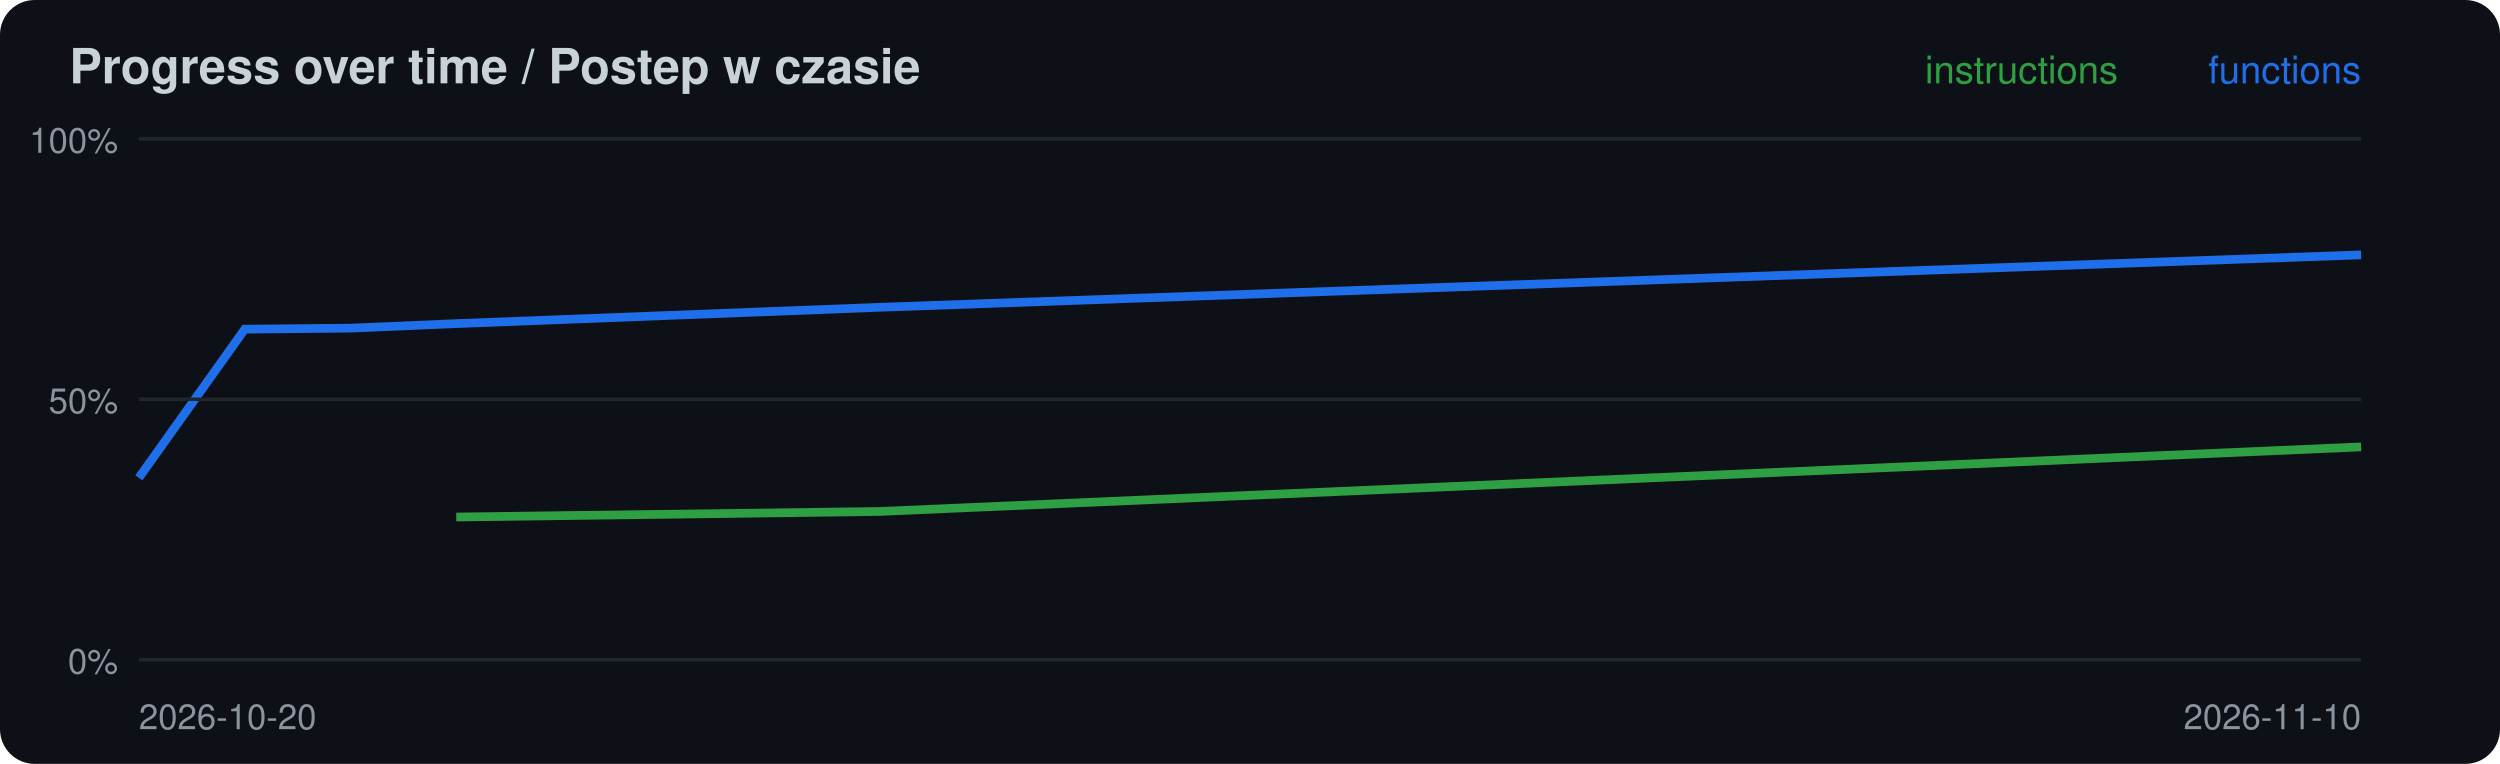
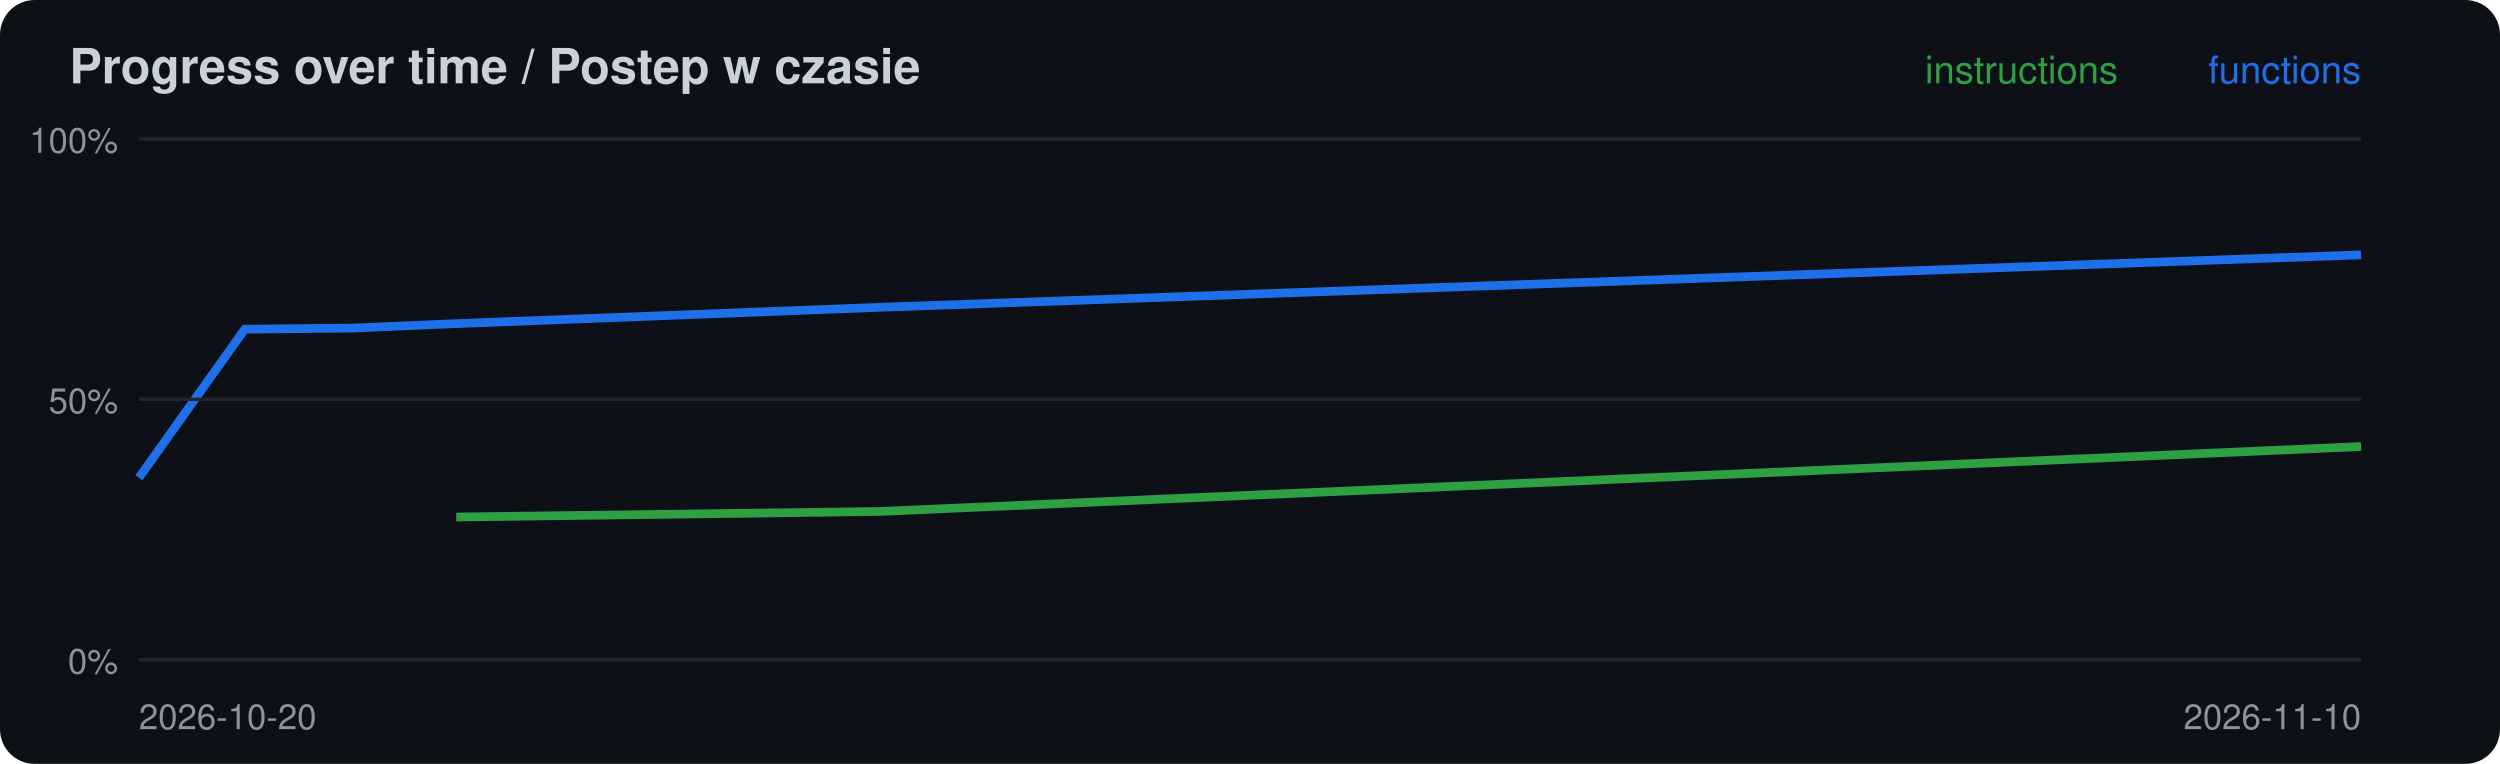
<svg xmlns="http://www.w3.org/2000/svg" width="720" height="220" viewBox="0 0 720 220">
  <rect width="720" height="220" rx="10" fill="#0d1117" />
  <text x="20" y="24" font-family="-apple-system,Segoe UI,Helvetica,Arial,sans-serif" font-size="14" font-weight="600" fill="#c9d1d9">Progress over time / Postep w czasie</text>
-   <polyline points="131.4,148.9 253.3,147.3 680.0,128.7" fill="none" stroke="#2ea043" stroke-width="2.5" />
+   <polyline points="131.4,148.9 253.3,147.3 680.0,128.6" fill="none" stroke="#2ea043" stroke-width="2.5" />
  <polyline points="40.0,137.6 70.5,94.8 101.0,94.5 131.4,93.2 253.3,88.5 680.0,73.4" fill="none" stroke="#1f6feb" stroke-width="2.5" />
  <line x1="40" x2="680" y1="190.0" y2="190.0" stroke="#21262d" />
  <text x="34" y="194.0" font-family="-apple-system,Segoe UI,Helvetica,Arial,sans-serif" font-size="10" fill="#8b949e" text-anchor="end">0%</text>
  <line x1="40" x2="680" y1="115.0" y2="115.0" stroke="#21262d" />
  <text x="34" y="119.0" font-family="-apple-system,Segoe UI,Helvetica,Arial,sans-serif" font-size="10" fill="#8b949e" text-anchor="end">50%</text>
  <line x1="40" x2="680" y1="40.0" y2="40.0" stroke="#21262d" />
  <text x="34" y="44.0" font-family="-apple-system,Segoe UI,Helvetica,Arial,sans-serif" font-size="10" fill="#8b949e" text-anchor="end">100%</text>
  <text x="40" y="210" font-family="-apple-system,Segoe UI,Helvetica,Arial,sans-serif" font-size="10" fill="#8b949e">2026-10-20</text>
  <text x="680" y="24" font-family="-apple-system,Segoe UI,Helvetica,Arial,sans-serif" font-size="11" fill="#1f6feb" text-anchor="end">functions</text>
  <text x="610" y="24" font-family="-apple-system,Segoe UI,Helvetica,Arial,sans-serif" font-size="11" fill="#2ea043" text-anchor="end">instructions</text>
  <text x="680" y="210" font-family="-apple-system,Segoe UI,Helvetica,Arial,sans-serif" font-size="10" fill="#8b949e" text-anchor="end">2026-11-10</text>
</svg>
